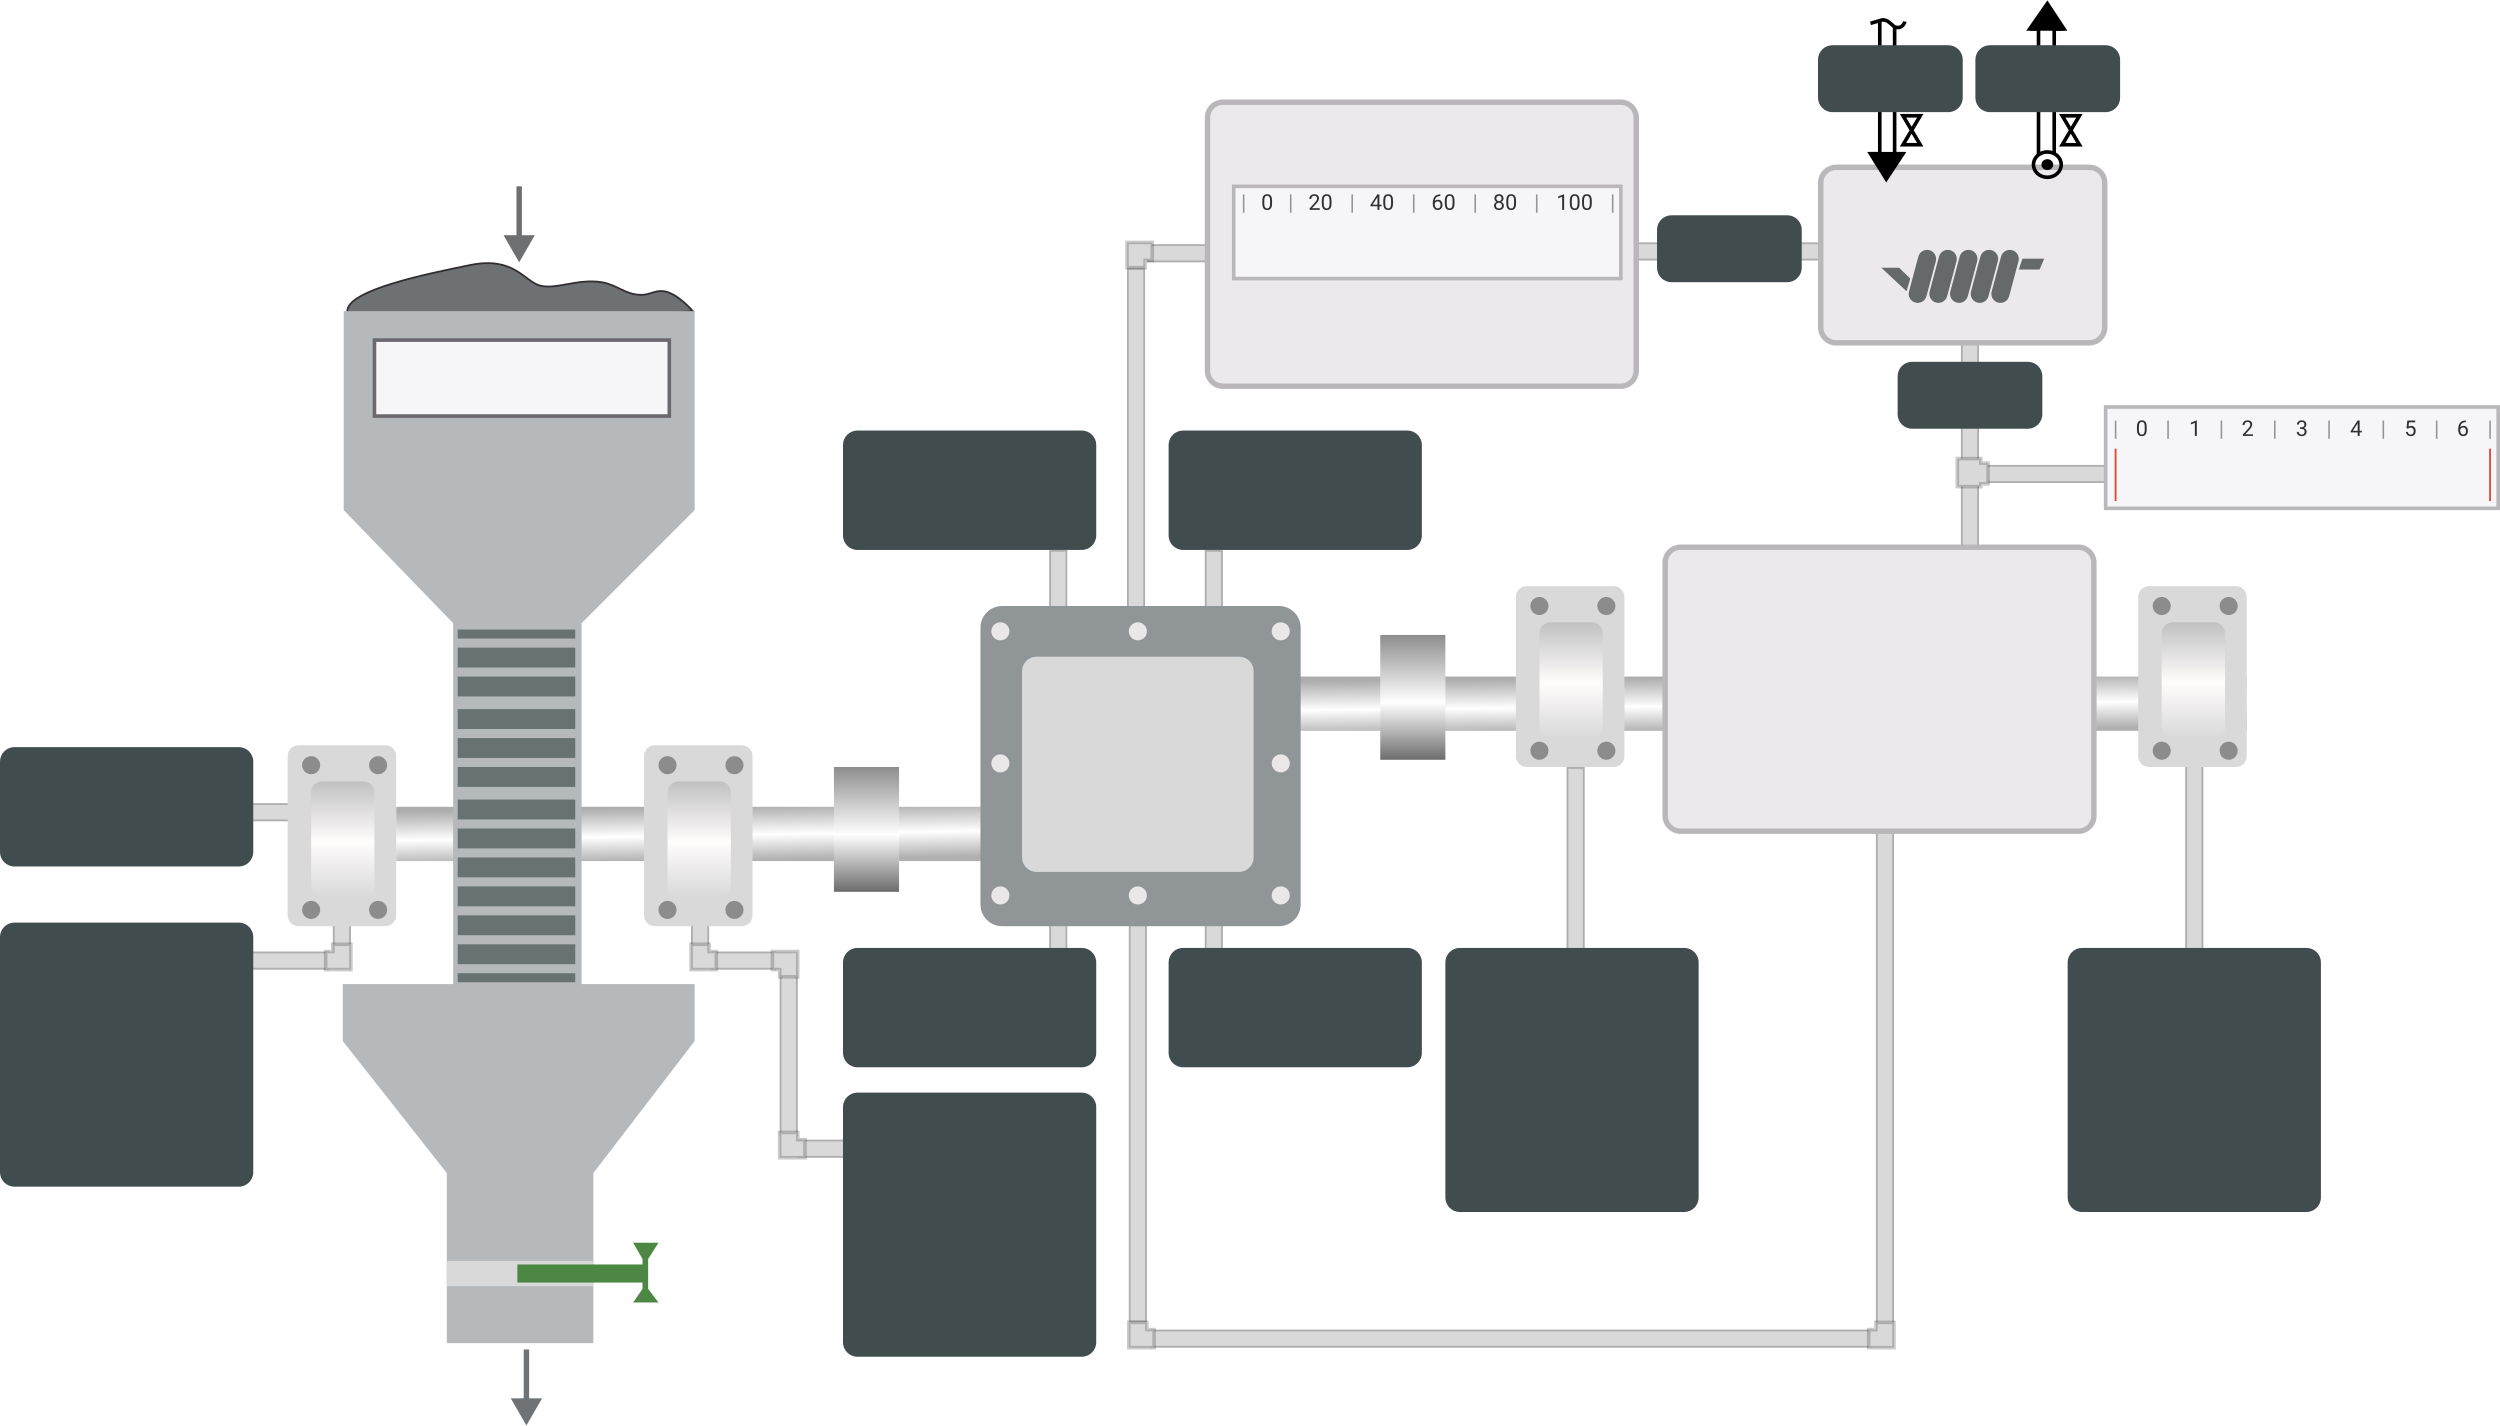
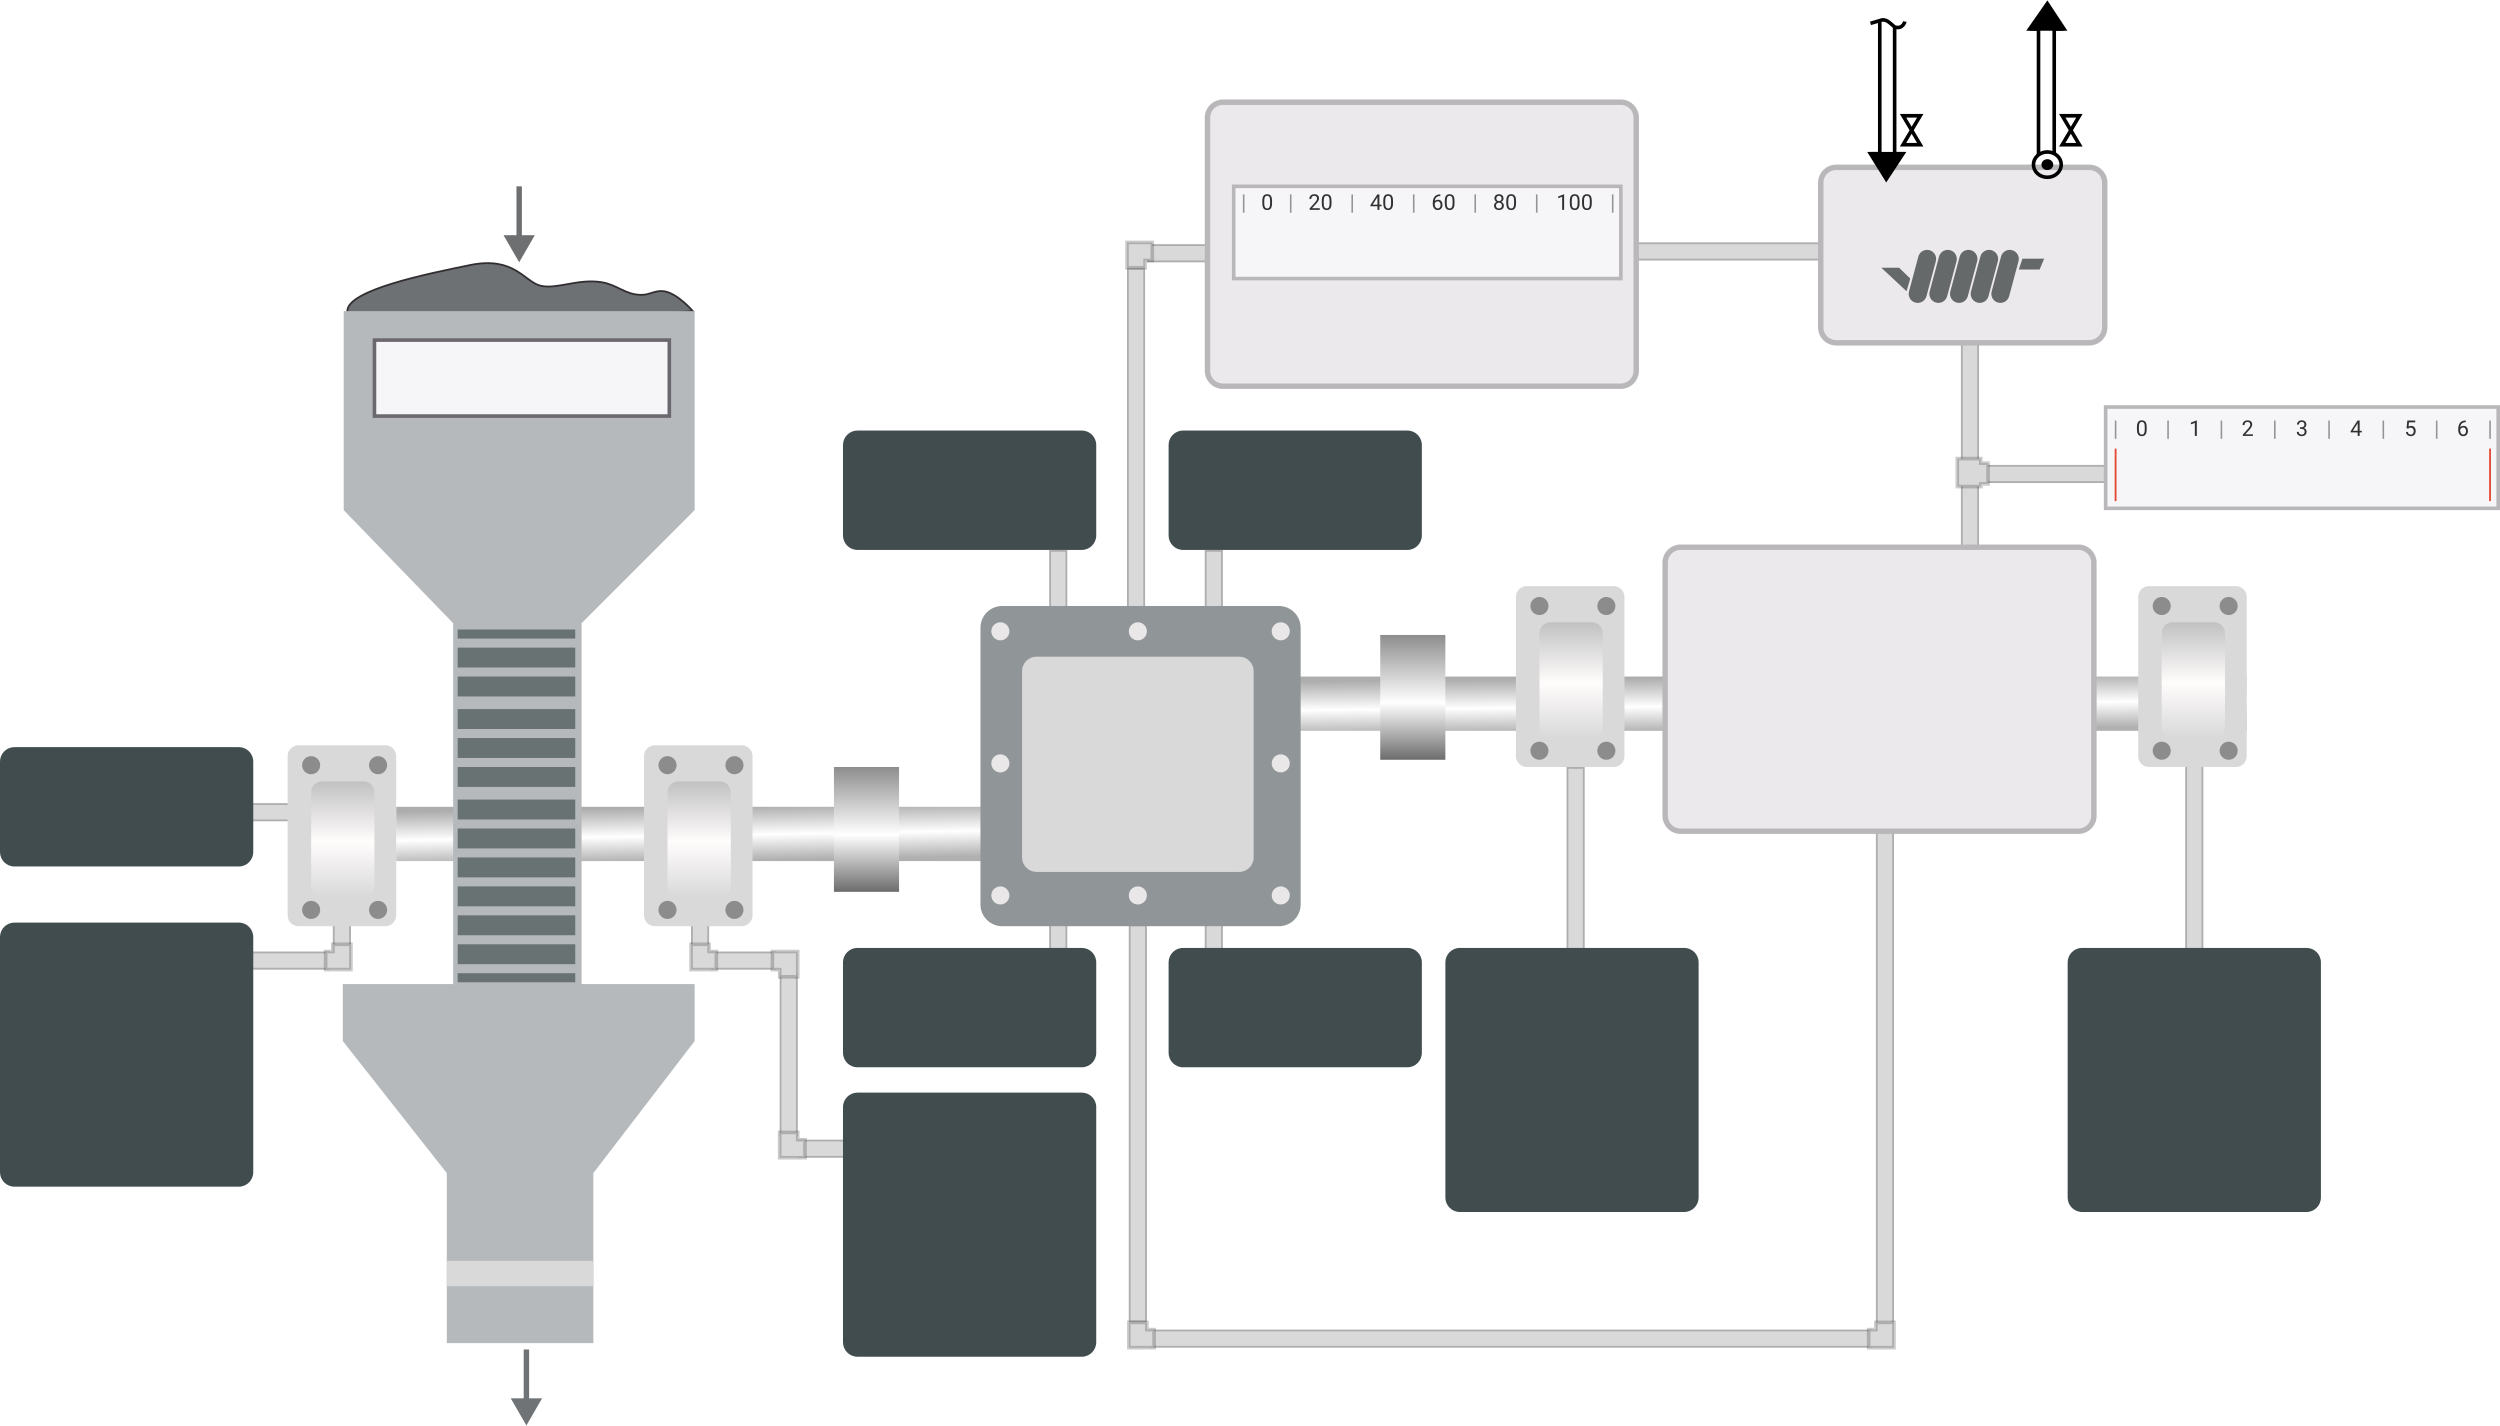
<svg xmlns="http://www.w3.org/2000/svg" width="1382" height="788" viewBox="0 0 1382 788" fill="none">
  <rect x="182" y="526" width="10" height="49" transform="rotate(90 182 526)" fill="#D9D9D9" />
  <rect x="181.5" y="526.5" width="9" height="48" transform="rotate(90 181.5 526.5)" stroke="black" stroke-opacity="0.2" />
  <rect x="184" y="508" width="10" height="27" fill="#D9D9D9" />
  <rect x="184.5" y="508.5" width="9" height="26" stroke="black" stroke-opacity="0.2" />
  <path d="M194 522L184 522L184 526L180 526L180 536L194 536L194 522Z" fill="#D9D9D9" stroke="black" stroke-opacity="0.2" stroke-width="2" />
  <rect x="162" y="444" width="10" height="32" transform="rotate(90 162 444)" fill="#D9D9D9" />
  <rect x="161.5" y="444.5" width="9" height="31" transform="rotate(90 161.5 444.5)" stroke="black" stroke-opacity="0.2" />
  <rect x="429" y="526" width="10" height="36" transform="rotate(90 429 526)" fill="#D9D9D9" />
  <rect x="428.5" y="526.5" width="9" height="35" transform="rotate(90 428.5 526.5)" stroke="black" stroke-opacity="0.2" />
  <rect x="392" y="528" width="10" height="23" transform="rotate(-180 392 528)" fill="#D9D9D9" />
  <rect x="391.5" y="527.5" width="9" height="22" transform="rotate(-180 391.5 527.5)" stroke="black" stroke-opacity="0.2" />
  <rect x="441" y="628" width="10" height="90" transform="rotate(-180 441 628)" fill="#D9D9D9" />
  <rect x="440.5" y="627.5" width="9" height="89" transform="rotate(-180 440.5 627.5)" stroke="black" stroke-opacity="0.2" />
  <rect x="441" y="640" width="10" height="40" transform="rotate(-90 441 640)" fill="#D9D9D9" />
  <rect x="441.5" y="639.5" width="9" height="39" transform="rotate(-90 441.5 639.5)" stroke="black" stroke-opacity="0.2" />
  <path d="M396 536L396 526L392 526L392 522L382 522L382 536L396 536Z" fill="#D9D9D9" stroke="black" stroke-opacity="0.2" stroke-width="2" />
  <path d="M427 526V536H431V540H441V526H427Z" fill="#D9D9D9" stroke="black" stroke-opacity="0.2" stroke-width="2" />
  <path d="M445 640L445 630L441 630L441 626L431 626L431 640L445 640Z" fill="#D9D9D9" stroke="black" stroke-opacity="0.2" stroke-width="2" />
  <rect x="580" y="304" width="10" height="37" fill="#D9D9D9" />
  <rect x="580.5" y="304.5" width="9" height="36" stroke="black" stroke-opacity="0.2" />
  <rect x="666" y="304" width="10" height="37" fill="#D9D9D9" />
  <rect x="666.5" y="304.5" width="9" height="36" stroke="black" stroke-opacity="0.2" />
  <rect x="666" y="490" width="10" height="40" fill="#D9D9D9" />
  <rect x="666.5" y="490.5" width="9" height="39" stroke="black" stroke-opacity="0.2" />
  <rect x="1208" y="422" width="10" height="106" fill="#D9D9D9" />
  <rect x="1208.5" y="422.5" width="9" height="105" stroke="black" stroke-opacity="0.2" />
  <rect x="580" y="489" width="10" height="41" fill="#D9D9D9" />
  <rect x="580.5" y="489.5" width="9" height="40" stroke="black" stroke-opacity="0.2" />
  <rect x="1018" y="134" width="10" height="121" transform="rotate(90 1018 134)" fill="#D9D9D9" />
  <rect x="1017.5" y="134.5" width="9" height="120" transform="rotate(90 1017.5 134.5)" stroke="black" stroke-opacity="0.2" />
  <rect x="624" y="511" width="10" height="220" fill="#D9D9D9" />
  <rect x="624.5" y="511.5" width="9" height="219" stroke="black" stroke-opacity="0.2" />
  <rect x="1035" y="735" width="10" height="399" transform="rotate(90 1035 735)" fill="#D9D9D9" />
  <rect x="1034.5" y="735.5" width="9" height="398" transform="rotate(90 1034.5 735.5)" stroke="black" stroke-opacity="0.2" />
  <rect x="1047" y="733" width="10" height="279" transform="rotate(-180 1047 733)" fill="#D9D9D9" />
  <rect x="1046.5" y="732.5" width="9" height="278" transform="rotate(-180 1046.5 732.5)" stroke="black" stroke-opacity="0.2" />
  <path d="M638 745L638 735L634 735L634 731L624 731L624 745L638 745Z" fill="#D9D9D9" stroke="black" stroke-opacity="0.2" stroke-width="2" />
  <path d="M1047 731L1037 731L1037 735L1033 735L1033 745L1047 745L1047 731Z" fill="#D9D9D9" stroke="black" stroke-opacity="0.2" stroke-width="2" />
  <rect x="671" y="135" width="10" height="37" transform="rotate(90 671 135)" fill="#D9D9D9" />
  <rect x="670.5" y="135.5" width="9" height="36" transform="rotate(90 670.5 135.5)" stroke="black" stroke-opacity="0.2" />
  <rect x="623" y="148" width="10" height="193" fill="#D9D9D9" />
  <rect x="623.5" y="148.5" width="9" height="192" stroke="black" stroke-opacity="0.2" />
  <path d="M623 148L633 148L633 144L637 144L637 134L623 134L623 148Z" fill="#D9D9D9" stroke="black" stroke-opacity="0.2" stroke-width="2" />
  <rect x="1167" y="257" width="10" height="70" transform="rotate(90 1167 257)" fill="#D9D9D9" />
  <rect x="1166.5" y="257.5" width="9" height="69" transform="rotate(90 1166.5 257.5)" stroke="black" stroke-opacity="0.2" />
  <rect x="1094" y="306" width="10" height="121" transform="rotate(-180 1094 306)" fill="#D9D9D9" />
  <rect x="1093.5" y="305.5" width="9" height="120" transform="rotate(-180 1093.5 305.5)" stroke="black" stroke-opacity="0.2" />
  <path d="M1095 269H1082V253.5H1095V256H1099V267.5H1095V269Z" fill="#D9D9D9" stroke="black" stroke-opacity="0.2" stroke-width="2" />
  <rect x="866" y="424" width="10" height="106" fill="#D9D9D9" />
  <rect x="866.5" y="424.5" width="9" height="105" stroke="black" stroke-opacity="0.2" />
  <rect x="219" y="446" width="326" height="30" fill="url(#paint0_linear_27_577)" />
  <rect x="716" y="374" width="526" height="30" fill="url(#paint1_linear_27_577)" />
  <rect x="159" y="412" width="60" height="100" rx="6" fill="#D9D9D9" />
  <circle cx="172" cy="423" r="5" fill="#8D8C8C" />
  <circle cx="209" cy="423" r="5" fill="#8D8C8C" />
  <circle cx="209" cy="503" r="5" fill="#8D8C8C" />
  <circle cx="172" cy="503" r="5" fill="#8D8C8C" />
  <rect x="172" y="432" width="35" height="64" rx="6" fill="url(#paint2_linear_27_577)" />
  <rect x="356" y="412" width="60" height="100" rx="6" fill="#D9D9D9" />
  <circle cx="369" cy="423" r="5" fill="#8D8C8C" />
  <circle cx="406" cy="423" r="5" fill="#8D8C8C" />
  <circle cx="406" cy="503" r="5" fill="#8D8C8C" />
  <circle cx="369" cy="503" r="5" fill="#8D8C8C" />
  <rect x="369" y="432" width="35" height="64" rx="6" fill="url(#paint3_linear_27_577)" />
  <rect x="838" y="324" width="60" height="100" rx="6" fill="#D9D9D9" />
  <circle cx="851" cy="335" r="5" fill="#8D8C8C" />
  <circle cx="888" cy="335" r="5" fill="#8D8C8C" />
  <circle cx="888" cy="415" r="5" fill="#8D8C8C" />
  <circle cx="851" cy="415" r="5" fill="#8D8C8C" />
  <rect x="851" y="344" width="35" height="64" rx="6" fill="url(#paint4_linear_27_577)" />
  <rect x="1182" y="324" width="60" height="100" rx="6" fill="#D9D9D9" />
  <circle cx="1195" cy="335" r="5" fill="#8D8C8C" />
  <circle cx="1232" cy="335" r="5" fill="#8D8C8C" />
  <circle cx="1232" cy="415" r="5" fill="#8D8C8C" />
  <circle cx="1195" cy="415" r="5" fill="#8D8C8C" />
  <rect x="1195" y="344" width="35" height="64" rx="6" fill="url(#paint5_linear_27_577)" />
  <rect x="461" y="424" width="36" height="69" fill="url(#paint6_linear_27_577)" />
  <rect x="763" y="351" width="36" height="69" fill="url(#paint7_linear_27_577)" />
  <rect x="542" y="335" width="177" height="177" rx="12" fill="#909598" />
  <rect x="565" y="363" width="128" height="119" rx="8" fill="#D9D9D9" />
  <circle cx="708" cy="495" r="5" fill="#E9E7E7" />
  <circle cx="708" cy="422" r="5" fill="#E9E7E7" />
  <circle cx="708" cy="349" r="5" fill="#E9E7E7" />
  <circle cx="629" cy="495" r="5" fill="#E9E7E7" />
  <circle cx="629" cy="349" r="5" fill="#E9E7E7" />
  <circle cx="553" cy="495" r="5" fill="#E9E7E7" />
  <circle cx="553" cy="422" r="5" fill="#E9E7E7" />
  <circle cx="553" cy="349" r="5" fill="#E9E7E7" />
  <path d="M260 146.5C235.5 151.5 192 160.378 192 172C192 183.622 208.5 184 220.5 184C232.5 184 383 172 383 172C383 172 374.511 162.041 367 161C362.103 160.321 359.444 163.027 354.5 163C345.484 162.951 341.403 157.424 332.5 156C319.559 153.93 308 160 299 158C290 156 284.5 141.5 260 146.5L260 146.5Z" fill="#6D7174" stroke="#322D31" />
  <path d="M384 172H190V282L250.5 344.5V544H189.5V575.5L247 648.5V697V742.5H328V697V648.5L384 575.5V544H321.5V344.5L384 282V172Z" fill="#B5B9BC" />
  <rect x="253" y="348" width="65" height="5" fill="#687273" />
  <rect x="253" y="538" width="65" height="5" fill="#687273" />
  <rect x="253" y="358" width="65" height="11" fill="#687273" />
  <rect x="253" y="374" width="65" height="11" fill="#687273" />
  <rect x="253" y="392" width="65" height="11" fill="#687273" />
  <rect x="253" y="408" width="65" height="11" fill="#687273" />
  <rect x="253" y="424" width="65" height="11" fill="#687273" />
  <rect x="253" y="442" width="65" height="11" fill="#687273" />
  <rect x="253" y="458" width="65" height="11" fill="#687273" />
  <rect x="253" y="474" width="65" height="11" fill="#687273" />
  <rect x="253" y="490" width="65" height="11" fill="#687273" />
  <rect x="253" y="506" width="65" height="11" fill="#687273" />
  <rect x="253" y="522" width="65" height="11" fill="#687273" />
  <rect x="247" y="697" width="81" height="14" fill="#D9D9D9" />
-   <path d="M364 687L358.296 696V712.5L364 720H350L355.185 712.5V696L350 687H364Z" fill="#4D8744" />
-   <rect x="286" y="699" width="72" height="10" fill="#4D8744" />
  <path d="M287 145L295.66 130L278.34 130L287 145ZM285.5 103L285.5 131.5L288.5 131.5L288.5 103L285.5 103Z" fill="#6E6F71" />
  <path d="M291 788L299.66 773L282.34 773L291 788ZM289.5 746L289.5 774.5L292.5 774.5L292.5 746L289.5 746Z" fill="#6F7376" />
  <rect x="920.5" y="302.5" width="237" height="157" rx="8.5" fill="#EBE9EC" stroke="#B9B7BA" stroke-width="3" />
  <rect x="667.5" y="56.5" width="237" height="157" rx="8.5" fill="#EBE9EC" stroke="#B9B7BA" stroke-width="3" />
  <rect x="682" y="103" width="214" height="51" fill="#F6F6F8" stroke="#B9B7BA" stroke-width="2" />
  <path d="M703.189 111.055V112.355C703.189 113.055 703.127 113.645 703.002 114.125C702.877 114.605 702.697 114.992 702.463 115.285C702.229 115.578 701.945 115.791 701.613 115.924C701.285 116.053 700.914 116.117 700.5 116.117C700.172 116.117 699.869 116.076 699.592 115.994C699.314 115.912 699.064 115.781 698.842 115.602C698.623 115.418 698.436 115.18 698.279 114.887C698.123 114.594 698.004 114.238 697.922 113.82C697.84 113.402 697.799 112.914 697.799 112.355V111.055C697.799 110.355 697.861 109.77 697.986 109.297C698.115 108.824 698.297 108.445 698.531 108.16C698.766 107.871 699.047 107.664 699.375 107.539C699.707 107.414 700.078 107.352 700.488 107.352C700.82 107.352 701.125 107.393 701.402 107.475C701.684 107.553 701.934 107.68 702.152 107.855C702.371 108.027 702.557 108.258 702.709 108.547C702.865 108.832 702.984 109.182 703.066 109.596C703.148 110.01 703.189 110.496 703.189 111.055ZM702.1 112.531V110.873C702.1 110.49 702.076 110.154 702.029 109.865C701.986 109.572 701.922 109.322 701.836 109.115C701.75 108.908 701.641 108.74 701.508 108.611C701.379 108.482 701.229 108.389 701.057 108.33C700.889 108.268 700.699 108.236 700.488 108.236C700.23 108.236 700.002 108.285 699.803 108.383C699.604 108.477 699.436 108.627 699.299 108.834C699.166 109.041 699.064 109.313 698.994 109.648C698.924 109.984 698.889 110.393 698.889 110.873V112.531C698.889 112.914 698.91 113.252 698.953 113.545C699 113.838 699.068 114.092 699.158 114.307C699.248 114.518 699.357 114.691 699.486 114.828C699.615 114.965 699.764 115.066 699.932 115.133C700.104 115.195 700.293 115.227 700.5 115.227C700.766 115.227 700.998 115.176 701.197 115.074C701.396 114.973 701.562 114.814 701.695 114.6C701.832 114.381 701.934 114.102 702 113.762C702.066 113.418 702.1 113.008 702.1 112.531Z" fill="black" fill-opacity="0.8" />
  <path d="M729.549 115.109V116H723.965V115.221L726.76 112.109C727.104 111.727 727.369 111.402 727.557 111.137C727.748 110.867 727.881 110.627 727.955 110.416C728.033 110.201 728.072 109.982 728.072 109.76C728.072 109.479 728.014 109.225 727.896 108.998C727.783 108.768 727.615 108.584 727.393 108.447C727.17 108.311 726.9 108.242 726.584 108.242C726.205 108.242 725.889 108.316 725.635 108.465C725.385 108.609 725.197 108.813 725.072 109.074C724.947 109.336 724.885 109.637 724.885 109.977H723.801C723.801 109.496 723.906 109.057 724.117 108.658C724.328 108.26 724.641 107.943 725.055 107.709C725.469 107.471 725.979 107.352 726.584 107.352C727.123 107.352 727.584 107.447 727.967 107.639C728.35 107.826 728.643 108.092 728.846 108.436C729.053 108.775 729.156 109.174 729.156 109.631C729.156 109.881 729.113 110.135 729.027 110.393C728.945 110.647 728.83 110.9 728.682 111.154C728.537 111.408 728.367 111.658 728.172 111.904C727.98 112.15 727.775 112.393 727.557 112.631L725.271 115.109H729.549ZM736.064 111.055V112.355C736.064 113.055 736.002 113.645 735.877 114.125C735.752 114.605 735.572 114.992 735.338 115.285C735.104 115.578 734.82 115.791 734.488 115.924C734.16 116.053 733.789 116.117 733.375 116.117C733.047 116.117 732.744 116.076 732.467 115.994C732.189 115.912 731.939 115.781 731.717 115.602C731.498 115.418 731.311 115.18 731.154 114.887C730.998 114.594 730.879 114.238 730.797 113.82C730.715 113.402 730.674 112.914 730.674 112.355V111.055C730.674 110.355 730.736 109.77 730.861 109.297C730.99 108.824 731.172 108.445 731.406 108.16C731.641 107.871 731.922 107.664 732.25 107.539C732.582 107.414 732.953 107.352 733.363 107.352C733.695 107.352 734 107.393 734.277 107.475C734.559 107.553 734.809 107.68 735.027 107.855C735.246 108.027 735.432 108.258 735.584 108.547C735.74 108.832 735.859 109.182 735.941 109.596C736.023 110.01 736.064 110.496 736.064 111.055ZM734.975 112.531V110.873C734.975 110.49 734.951 110.154 734.904 109.865C734.861 109.572 734.797 109.322 734.711 109.115C734.625 108.908 734.516 108.74 734.383 108.611C734.254 108.482 734.104 108.389 733.932 108.33C733.764 108.268 733.574 108.236 733.363 108.236C733.105 108.236 732.877 108.285 732.678 108.383C732.479 108.477 732.311 108.627 732.174 108.834C732.041 109.041 731.939 109.313 731.869 109.648C731.799 109.984 731.764 110.393 731.764 110.873V112.531C731.764 112.914 731.785 113.252 731.828 113.545C731.875 113.838 731.943 114.092 732.033 114.307C732.123 114.518 732.232 114.691 732.361 114.828C732.49 114.965 732.639 115.066 732.807 115.133C732.979 115.195 733.168 115.227 733.375 115.227C733.641 115.227 733.873 115.176 734.072 115.074C734.271 114.973 734.438 114.814 734.57 114.6C734.707 114.381 734.809 114.102 734.875 113.762C734.941 113.418 734.975 113.008 734.975 112.531Z" fill="black" fill-opacity="0.8" />
  <path d="M763.725 113.129V114.02H757.561V113.381L761.381 107.469H762.266L761.316 109.18L758.791 113.129H763.725ZM762.535 107.469V116H761.451V107.469H762.535ZM770.064 111.055V112.355C770.064 113.055 770.002 113.645 769.877 114.125C769.752 114.605 769.572 114.992 769.338 115.285C769.104 115.578 768.82 115.791 768.488 115.924C768.16 116.053 767.789 116.117 767.375 116.117C767.047 116.117 766.744 116.076 766.467 115.994C766.189 115.912 765.939 115.781 765.717 115.602C765.498 115.418 765.311 115.18 765.154 114.887C764.998 114.594 764.879 114.238 764.797 113.82C764.715 113.402 764.674 112.914 764.674 112.355V111.055C764.674 110.355 764.736 109.77 764.861 109.297C764.99 108.824 765.172 108.445 765.406 108.16C765.641 107.871 765.922 107.664 766.25 107.539C766.582 107.414 766.953 107.352 767.363 107.352C767.695 107.352 768 107.393 768.277 107.475C768.559 107.553 768.809 107.68 769.027 107.855C769.246 108.027 769.432 108.258 769.584 108.547C769.74 108.832 769.859 109.182 769.941 109.596C770.023 110.01 770.064 110.496 770.064 111.055ZM768.975 112.531V110.873C768.975 110.49 768.951 110.154 768.904 109.865C768.861 109.572 768.797 109.322 768.711 109.115C768.625 108.908 768.516 108.74 768.383 108.611C768.254 108.482 768.104 108.389 767.932 108.33C767.764 108.268 767.574 108.236 767.363 108.236C767.105 108.236 766.877 108.285 766.678 108.383C766.479 108.477 766.311 108.627 766.174 108.834C766.041 109.041 765.939 109.313 765.869 109.648C765.799 109.984 765.764 110.393 765.764 110.873V112.531C765.764 112.914 765.785 113.252 765.828 113.545C765.875 113.838 765.943 114.092 766.033 114.307C766.123 114.518 766.232 114.691 766.361 114.828C766.49 114.965 766.639 115.066 766.807 115.133C766.979 115.195 767.168 115.227 767.375 115.227C767.641 115.227 767.873 115.176 768.072 115.074C768.271 114.973 768.438 114.814 768.57 114.6C768.707 114.381 768.809 114.102 768.875 113.762C768.941 113.418 768.975 113.008 768.975 112.531Z" fill="black" fill-opacity="0.8" />
  <path d="M796.119 107.457H796.213V108.377H796.119C795.545 108.377 795.064 108.471 794.678 108.658C794.291 108.842 793.984 109.09 793.758 109.402C793.531 109.711 793.367 110.059 793.266 110.445C793.168 110.832 793.119 111.225 793.119 111.623V112.877C793.119 113.256 793.164 113.592 793.254 113.885C793.344 114.174 793.467 114.418 793.623 114.617C793.779 114.816 793.955 114.967 794.15 115.068C794.35 115.17 794.557 115.221 794.771 115.221C795.021 115.221 795.244 115.174 795.439 115.08C795.635 114.982 795.799 114.848 795.932 114.676C796.068 114.5 796.172 114.293 796.242 114.055C796.312 113.816 796.348 113.555 796.348 113.27C796.348 113.016 796.316 112.772 796.254 112.537C796.191 112.299 796.096 112.088 795.967 111.904C795.838 111.717 795.676 111.57 795.48 111.465C795.289 111.355 795.061 111.301 794.795 111.301C794.494 111.301 794.213 111.375 793.951 111.523C793.693 111.668 793.48 111.859 793.312 112.098C793.148 112.332 793.055 112.588 793.031 112.865L792.457 112.859C792.512 112.422 792.613 112.049 792.762 111.74C792.914 111.428 793.102 111.174 793.324 110.979C793.551 110.779 793.803 110.635 794.08 110.545C794.361 110.451 794.658 110.404 794.971 110.404C795.396 110.404 795.764 110.484 796.072 110.645C796.381 110.805 796.635 111.02 796.834 111.289C797.033 111.555 797.18 111.855 797.273 112.191C797.371 112.523 797.42 112.865 797.42 113.217C797.42 113.619 797.363 113.996 797.25 114.348C797.137 114.699 796.967 115.008 796.74 115.273C796.518 115.539 796.242 115.746 795.914 115.895C795.586 116.043 795.205 116.117 794.771 116.117C794.311 116.117 793.908 116.023 793.564 115.836C793.221 115.645 792.936 115.391 792.709 115.074C792.482 114.758 792.312 114.406 792.199 114.02C792.086 113.633 792.029 113.24 792.029 112.842V112.332C792.029 111.73 792.09 111.141 792.211 110.563C792.332 109.984 792.541 109.461 792.838 108.992C793.139 108.523 793.555 108.15 794.086 107.873C794.617 107.596 795.295 107.457 796.119 107.457ZM804.064 111.055V112.355C804.064 113.055 804.002 113.645 803.877 114.125C803.752 114.605 803.572 114.992 803.338 115.285C803.104 115.578 802.82 115.791 802.488 115.924C802.16 116.053 801.789 116.117 801.375 116.117C801.047 116.117 800.744 116.076 800.467 115.994C800.189 115.912 799.939 115.781 799.717 115.602C799.498 115.418 799.311 115.18 799.154 114.887C798.998 114.594 798.879 114.238 798.797 113.82C798.715 113.402 798.674 112.914 798.674 112.355V111.055C798.674 110.355 798.736 109.77 798.861 109.297C798.99 108.824 799.172 108.445 799.406 108.16C799.641 107.871 799.922 107.664 800.25 107.539C800.582 107.414 800.953 107.352 801.363 107.352C801.695 107.352 802 107.393 802.277 107.475C802.559 107.553 802.809 107.68 803.027 107.855C803.246 108.027 803.432 108.258 803.584 108.547C803.74 108.832 803.859 109.182 803.941 109.596C804.023 110.01 804.064 110.496 804.064 111.055ZM802.975 112.531V110.873C802.975 110.49 802.951 110.154 802.904 109.865C802.861 109.572 802.797 109.322 802.711 109.115C802.625 108.908 802.516 108.74 802.383 108.611C802.254 108.482 802.104 108.389 801.932 108.33C801.764 108.268 801.574 108.236 801.363 108.236C801.105 108.236 800.877 108.285 800.678 108.383C800.479 108.477 800.311 108.627 800.174 108.834C800.041 109.041 799.939 109.313 799.869 109.648C799.799 109.984 799.764 110.393 799.764 110.873V112.531C799.764 112.914 799.785 113.252 799.828 113.545C799.875 113.838 799.943 114.092 800.033 114.307C800.123 114.518 800.232 114.691 800.361 114.828C800.49 114.965 800.639 115.066 800.807 115.133C800.979 115.195 801.168 115.227 801.375 115.227C801.641 115.227 801.873 115.176 802.072 115.074C802.271 114.973 802.438 114.814 802.57 114.6C802.707 114.381 802.809 114.102 802.875 113.762C802.941 113.418 802.975 113.008 802.975 112.531Z" fill="black" fill-opacity="0.8" />
  <path d="M831.338 113.691C831.338 114.211 831.217 114.652 830.975 115.016C830.736 115.375 830.412 115.648 830.002 115.836C829.596 116.023 829.137 116.117 828.625 116.117C828.113 116.117 827.652 116.023 827.242 115.836C826.832 115.648 826.508 115.375 826.27 115.016C826.031 114.652 825.912 114.211 825.912 113.691C825.912 113.352 825.977 113.041 826.105 112.76C826.238 112.475 826.424 112.227 826.662 112.016C826.904 111.805 827.189 111.643 827.518 111.529C827.85 111.412 828.215 111.354 828.613 111.354C829.137 111.354 829.604 111.455 830.014 111.658C830.424 111.857 830.746 112.133 830.98 112.484C831.219 112.836 831.338 113.238 831.338 113.691ZM830.248 113.668C830.248 113.352 830.18 113.072 830.043 112.83C829.906 112.584 829.715 112.393 829.469 112.256C829.223 112.119 828.938 112.051 828.613 112.051C828.281 112.051 827.994 112.119 827.752 112.256C827.514 112.393 827.328 112.584 827.195 112.83C827.062 113.072 826.996 113.352 826.996 113.668C826.996 113.996 827.061 114.277 827.189 114.512C827.322 114.742 827.51 114.92 827.752 115.045C827.998 115.166 828.289 115.227 828.625 115.227C828.961 115.227 829.25 115.166 829.492 115.045C829.734 114.92 829.92 114.742 830.049 114.512C830.182 114.277 830.248 113.996 830.248 113.668ZM831.139 109.689C831.139 110.104 831.029 110.477 830.811 110.809C830.592 111.141 830.293 111.402 829.914 111.594C829.535 111.785 829.105 111.881 828.625 111.881C828.137 111.881 827.701 111.785 827.318 111.594C826.939 111.402 826.643 111.141 826.428 110.809C826.213 110.477 826.105 110.104 826.105 109.689C826.105 109.193 826.213 108.772 826.428 108.424C826.646 108.076 826.945 107.811 827.324 107.627C827.703 107.443 828.135 107.352 828.619 107.352C829.107 107.352 829.541 107.443 829.92 107.627C830.299 107.811 830.596 108.076 830.811 108.424C831.029 108.772 831.139 109.193 831.139 109.689ZM830.055 109.707C830.055 109.422 829.994 109.17 829.873 108.951C829.752 108.732 829.584 108.561 829.369 108.436C829.154 108.307 828.904 108.242 828.619 108.242C828.334 108.242 828.084 108.303 827.869 108.424C827.658 108.541 827.492 108.709 827.371 108.928C827.254 109.147 827.195 109.406 827.195 109.707C827.195 110 827.254 110.256 827.371 110.475C827.492 110.693 827.66 110.863 827.875 110.984C828.09 111.105 828.34 111.166 828.625 111.166C828.91 111.166 829.158 111.105 829.369 110.984C829.584 110.863 829.752 110.693 829.873 110.475C829.994 110.256 830.055 110 830.055 109.707ZM838.064 111.055V112.355C838.064 113.055 838.002 113.645 837.877 114.125C837.752 114.605 837.572 114.992 837.338 115.285C837.104 115.578 836.82 115.791 836.488 115.924C836.16 116.053 835.789 116.117 835.375 116.117C835.047 116.117 834.744 116.076 834.467 115.994C834.189 115.912 833.939 115.781 833.717 115.602C833.498 115.418 833.311 115.18 833.154 114.887C832.998 114.594 832.879 114.238 832.797 113.82C832.715 113.402 832.674 112.914 832.674 112.355V111.055C832.674 110.355 832.736 109.77 832.861 109.297C832.99 108.824 833.172 108.445 833.406 108.16C833.641 107.871 833.922 107.664 834.25 107.539C834.582 107.414 834.953 107.352 835.363 107.352C835.695 107.352 836 107.393 836.277 107.475C836.559 107.553 836.809 107.68 837.027 107.855C837.246 108.027 837.432 108.258 837.584 108.547C837.74 108.832 837.859 109.182 837.941 109.596C838.023 110.01 838.064 110.496 838.064 111.055ZM836.975 112.531V110.873C836.975 110.49 836.951 110.154 836.904 109.865C836.861 109.572 836.797 109.322 836.711 109.115C836.625 108.908 836.516 108.74 836.383 108.611C836.254 108.482 836.104 108.389 835.932 108.33C835.764 108.268 835.574 108.236 835.363 108.236C835.105 108.236 834.877 108.285 834.678 108.383C834.479 108.477 834.311 108.627 834.174 108.834C834.041 109.041 833.939 109.313 833.869 109.648C833.799 109.984 833.764 110.393 833.764 110.873V112.531C833.764 112.914 833.785 113.252 833.828 113.545C833.875 113.838 833.943 114.092 834.033 114.307C834.123 114.518 834.232 114.691 834.361 114.828C834.49 114.965 834.639 115.066 834.807 115.133C834.979 115.195 835.168 115.227 835.375 115.227C835.641 115.227 835.873 115.176 836.072 115.074C836.271 114.973 836.438 114.814 836.57 114.6C836.707 114.381 836.809 114.102 836.875 113.762C836.941 113.418 836.975 113.008 836.975 112.531Z" fill="black" fill-opacity="0.8" />
  <path d="M864.646 107.422V116H863.562V108.775L861.377 109.572V108.594L864.477 107.422H864.646ZM873.189 111.055V112.355C873.189 113.055 873.127 113.645 873.002 114.125C872.877 114.605 872.697 114.992 872.463 115.285C872.229 115.578 871.945 115.791 871.613 115.924C871.285 116.053 870.914 116.117 870.5 116.117C870.172 116.117 869.869 116.076 869.592 115.994C869.314 115.912 869.064 115.781 868.842 115.602C868.623 115.418 868.436 115.18 868.279 114.887C868.123 114.594 868.004 114.238 867.922 113.82C867.84 113.402 867.799 112.914 867.799 112.355V111.055C867.799 110.355 867.861 109.77 867.986 109.297C868.115 108.824 868.297 108.445 868.531 108.16C868.766 107.871 869.047 107.664 869.375 107.539C869.707 107.414 870.078 107.352 870.488 107.352C870.82 107.352 871.125 107.393 871.402 107.475C871.684 107.553 871.934 107.68 872.152 107.855C872.371 108.027 872.557 108.258 872.709 108.547C872.865 108.832 872.984 109.182 873.066 109.596C873.148 110.01 873.189 110.496 873.189 111.055ZM872.1 112.531V110.873C872.1 110.49 872.076 110.154 872.029 109.865C871.986 109.572 871.922 109.322 871.836 109.115C871.75 108.908 871.641 108.74 871.508 108.611C871.379 108.482 871.229 108.389 871.057 108.33C870.889 108.268 870.699 108.236 870.488 108.236C870.23 108.236 870.002 108.285 869.803 108.383C869.604 108.477 869.436 108.627 869.299 108.834C869.166 109.041 869.064 109.313 868.994 109.648C868.924 109.984 868.889 110.393 868.889 110.873V112.531C868.889 112.914 868.91 113.252 868.953 113.545C869 113.838 869.068 114.092 869.158 114.307C869.248 114.518 869.357 114.691 869.486 114.828C869.615 114.965 869.764 115.066 869.932 115.133C870.104 115.195 870.293 115.227 870.5 115.227C870.766 115.227 870.998 115.176 871.197 115.074C871.396 114.973 871.562 114.814 871.695 114.6C871.832 114.381 871.934 114.102 872 113.762C872.066 113.418 872.1 113.008 872.1 112.531ZM879.939 111.055V112.355C879.939 113.055 879.877 113.645 879.752 114.125C879.627 114.605 879.447 114.992 879.213 115.285C878.979 115.578 878.695 115.791 878.363 115.924C878.035 116.053 877.664 116.117 877.25 116.117C876.922 116.117 876.619 116.076 876.342 115.994C876.064 115.912 875.814 115.781 875.592 115.602C875.373 115.418 875.186 115.18 875.029 114.887C874.873 114.594 874.754 114.238 874.672 113.82C874.59 113.402 874.549 112.914 874.549 112.355V111.055C874.549 110.355 874.611 109.77 874.736 109.297C874.865 108.824 875.047 108.445 875.281 108.16C875.516 107.871 875.797 107.664 876.125 107.539C876.457 107.414 876.828 107.352 877.238 107.352C877.57 107.352 877.875 107.393 878.152 107.475C878.434 107.553 878.684 107.68 878.902 107.855C879.121 108.027 879.307 108.258 879.459 108.547C879.615 108.832 879.734 109.182 879.816 109.596C879.898 110.01 879.939 110.496 879.939 111.055ZM878.85 112.531V110.873C878.85 110.49 878.826 110.154 878.779 109.865C878.736 109.572 878.672 109.322 878.586 109.115C878.5 108.908 878.391 108.74 878.258 108.611C878.129 108.482 877.979 108.389 877.807 108.33C877.639 108.268 877.449 108.236 877.238 108.236C876.98 108.236 876.752 108.285 876.553 108.383C876.354 108.477 876.186 108.627 876.049 108.834C875.916 109.041 875.814 109.313 875.744 109.648C875.674 109.984 875.639 110.393 875.639 110.873V112.531C875.639 112.914 875.66 113.252 875.703 113.545C875.75 113.838 875.818 114.092 875.908 114.307C875.998 114.518 876.107 114.691 876.236 114.828C876.365 114.965 876.514 115.066 876.682 115.133C876.854 115.195 877.043 115.227 877.25 115.227C877.516 115.227 877.748 115.176 877.947 115.074C878.146 114.973 878.312 114.814 878.445 114.6C878.582 114.381 878.684 114.102 878.75 113.762C878.816 113.418 878.85 113.008 878.85 112.531Z" fill="black" fill-opacity="0.8" />
  <path d="M687.939 107.469V117.582H687.066V107.469H687.939Z" fill="black" fill-opacity="0.4" />
  <path d="M713.939 107.469V117.582H713.066V107.469H713.939Z" fill="black" fill-opacity="0.4" />
  <path d="M747.939 107.469V117.582H747.066V107.469H747.939Z" fill="black" fill-opacity="0.4" />
  <path d="M781.939 107.469V117.582H781.066V107.469H781.939Z" fill="black" fill-opacity="0.4" />
  <path d="M815.939 107.469V117.582H815.066V107.469H815.939Z" fill="black" fill-opacity="0.4" />
  <path d="M849.939 107.469V117.582H849.066V107.469H849.939Z" fill="black" fill-opacity="0.4" />
  <path d="M891.939 107.469V117.582H891.066V107.469H891.939Z" fill="black" fill-opacity="0.4" />
  <rect x="1006.5" y="92.5" width="157" height="97" rx="8.5" fill="#EBE9EC" stroke="#B9B7BA" stroke-width="3" />
  <rect x="1061.76" y="137" width="10" height="30" rx="5" transform="rotate(15 1061.76 137)" fill="#65696A" />
  <rect x="1073.19" y="137" width="10" height="30" rx="5" transform="rotate(15 1073.19 137)" fill="#65696A" />
  <rect x="1084.61" y="137" width="10" height="30" rx="5" transform="rotate(15 1084.61 137)" fill="#65696A" />
  <rect x="1096.04" y="137" width="10" height="30" rx="5" transform="rotate(15 1096.04 137)" fill="#65696A" />
  <rect x="1107.46" y="137" width="10" height="30" rx="5" transform="rotate(15 1107.46 137)" fill="#65696A" />
  <path d="M1049.81 148H1040L1053.94 161L1056 154L1049.81 148Z" fill="#65696A" />
  <path d="M1127.5 149H1116L1118 143H1130L1127.5 149Z" fill="#65696A" />
  <path d="M1135.57 85.5C1135.57 58.163 1135.57 16 1135.57 16L1141 16L1131.77 2L1122 16L1126.89 16C1126.89 16 1126.89 58.663 1126.89 86" stroke="black" stroke-width="2" />
  <path d="M1141 17H1122L1131.76 2L1141 17Z" fill="black" />
  <path d="M1139.46 91C1139.46 94.79 1136.1 98 1131.77 98C1127.45 98 1124.09 94.79 1124.09 91C1124.09 87.21 1127.45 84 1131.77 84C1136.1 84 1139.46 87.21 1139.46 91Z" stroke="black" stroke-width="2" />
  <ellipse cx="1131.77" cy="91" rx="3.257" ry="3" fill="black" />
  <path d="M1140 80H1149.5L1140 64H1149.5L1140 80Z" stroke="black" stroke-width="2" />
  <path d="M1039.14 11.406C1039.14 40.14 1039.14 84.985 1039.14 84.985H1034L1042.73 99L1051.97 84.985H1047.35C1047.35 84.985 1047.35 42.276 1047.35 14.91M1039.14 11.406C1042.73 9.904 1044.78 12.908 1047.35 14.91M1039.14 11.406C1037.13 11.992 1034 12.908 1034 12.908M1047.35 14.91C1051.97 16.411 1053 11.906 1053 11.906" stroke="black" stroke-width="2" />
  <path d="M1034 84L1053 84L1043.24 99L1034 84Z" fill="black" />
  <path d="M1052 80H1061.5L1052 64H1061.5L1052 80Z" stroke="black" stroke-width="2" />
  <rect x="1164" y="225" width="217" height="56" fill="#F6F6F8" stroke="#B9B7BA" stroke-width="2" />
  <path d="M1186.69 236.055V237.355C1186.69 238.055 1186.63 238.645 1186.5 239.125C1186.38 239.605 1186.2 239.992 1185.96 240.285C1185.73 240.578 1185.45 240.791 1185.11 240.924C1184.79 241.053 1184.41 241.117 1184 241.117C1183.67 241.117 1183.37 241.076 1183.09 240.994C1182.81 240.912 1182.56 240.781 1182.34 240.602C1182.12 240.418 1181.94 240.18 1181.78 239.887C1181.62 239.594 1181.5 239.238 1181.42 238.82C1181.34 238.402 1181.3 237.914 1181.3 237.355V236.055C1181.3 235.355 1181.36 234.77 1181.49 234.297C1181.62 233.824 1181.8 233.445 1182.03 233.16C1182.27 232.871 1182.55 232.664 1182.88 232.539C1183.21 232.414 1183.58 232.352 1183.99 232.352C1184.32 232.352 1184.62 232.393 1184.9 232.475C1185.18 232.553 1185.43 232.68 1185.65 232.855C1185.87 233.027 1186.06 233.258 1186.21 233.547C1186.37 233.832 1186.48 234.182 1186.57 234.596C1186.65 235.01 1186.69 235.496 1186.69 236.055ZM1185.6 237.531V235.873C1185.6 235.49 1185.58 235.154 1185.53 234.865C1185.49 234.572 1185.42 234.322 1185.34 234.115C1185.25 233.908 1185.14 233.74 1185.01 233.611C1184.88 233.482 1184.73 233.389 1184.56 233.33C1184.39 233.268 1184.2 233.236 1183.99 233.236C1183.73 233.236 1183.5 233.285 1183.3 233.383C1183.1 233.477 1182.94 233.627 1182.8 233.834C1182.67 234.041 1182.56 234.313 1182.49 234.648C1182.42 234.984 1182.39 235.393 1182.39 235.873V237.531C1182.39 237.914 1182.41 238.252 1182.45 238.545C1182.5 238.838 1182.57 239.092 1182.66 239.307C1182.75 239.518 1182.86 239.691 1182.99 239.828C1183.12 239.965 1183.26 240.066 1183.43 240.133C1183.6 240.195 1183.79 240.227 1184 240.227C1184.27 240.227 1184.5 240.176 1184.7 240.074C1184.9 239.973 1185.06 239.814 1185.2 239.6C1185.33 239.381 1185.43 239.102 1185.5 238.762C1185.57 238.418 1185.6 238.008 1185.6 237.531Z" fill="black" fill-opacity="0.8" />
  <path d="M1214.4 232.422V241H1213.31V233.775L1211.13 234.572V233.594L1214.23 232.422H1214.4Z" fill="black" fill-opacity="0.8" />
  <path d="M1245.42 240.109V241H1239.84V240.221L1242.63 237.109C1242.98 236.727 1243.24 236.402 1243.43 236.137C1243.62 235.867 1243.76 235.627 1243.83 235.416C1243.91 235.201 1243.95 234.982 1243.95 234.76C1243.95 234.479 1243.89 234.225 1243.77 233.998C1243.66 233.768 1243.49 233.584 1243.27 233.447C1243.04 233.311 1242.78 233.242 1242.46 233.242C1242.08 233.242 1241.76 233.316 1241.51 233.465C1241.26 233.609 1241.07 233.813 1240.95 234.074C1240.82 234.336 1240.76 234.637 1240.76 234.977H1239.68C1239.68 234.496 1239.78 234.057 1239.99 233.658C1240.2 233.26 1240.52 232.943 1240.93 232.709C1241.34 232.471 1241.85 232.352 1242.46 232.352C1243 232.352 1243.46 232.447 1243.84 232.639C1244.22 232.826 1244.52 233.092 1244.72 233.436C1244.93 233.775 1245.03 234.174 1245.03 234.631C1245.03 234.881 1244.99 235.135 1244.9 235.393C1244.82 235.647 1244.71 235.9 1244.56 236.154C1244.41 236.408 1244.24 236.658 1244.05 236.904C1243.86 237.15 1243.65 237.393 1243.43 237.631L1241.15 240.109H1245.42Z" fill="black" fill-opacity="0.8" />
  <path d="M1271.42 236.201H1272.19C1272.57 236.201 1272.88 236.139 1273.13 236.014C1273.38 235.885 1273.56 235.711 1273.68 235.492C1273.81 235.27 1273.87 235.02 1273.87 234.742C1273.87 234.414 1273.82 234.139 1273.71 233.916C1273.6 233.693 1273.43 233.525 1273.21 233.412C1273 233.299 1272.72 233.242 1272.38 233.242C1272.08 233.242 1271.81 233.303 1271.57 233.424C1271.34 233.541 1271.16 233.709 1271.03 233.928C1270.9 234.147 1270.84 234.404 1270.84 234.701H1269.75C1269.75 234.268 1269.86 233.873 1270.08 233.518C1270.3 233.162 1270.61 232.879 1271 232.668C1271.4 232.457 1271.86 232.352 1272.38 232.352C1272.9 232.352 1273.35 232.443 1273.74 232.627C1274.12 232.807 1274.42 233.076 1274.64 233.436C1274.85 233.791 1274.96 234.234 1274.96 234.766C1274.96 234.98 1274.91 235.211 1274.81 235.457C1274.71 235.699 1274.56 235.926 1274.35 236.137C1274.14 236.348 1273.87 236.522 1273.54 236.658C1273.21 236.791 1272.81 236.857 1272.34 236.857H1271.42V236.201ZM1271.42 237.092V236.441H1272.34C1272.88 236.441 1273.33 236.506 1273.69 236.635C1274.04 236.764 1274.32 236.936 1274.53 237.15C1274.73 237.365 1274.88 237.602 1274.96 237.859C1275.05 238.113 1275.09 238.367 1275.09 238.621C1275.09 239.02 1275.02 239.373 1274.88 239.682C1274.75 239.99 1274.56 240.252 1274.32 240.467C1274.07 240.682 1273.79 240.844 1273.46 240.953C1273.13 241.063 1272.78 241.117 1272.39 241.117C1272.02 241.117 1271.67 241.064 1271.34 240.959C1271.02 240.854 1270.73 240.701 1270.48 240.502C1270.23 240.299 1270.03 240.051 1269.89 239.758C1269.75 239.461 1269.68 239.123 1269.68 238.744H1270.77C1270.77 239.041 1270.83 239.301 1270.96 239.523C1271.09 239.746 1271.28 239.92 1271.52 240.045C1271.77 240.166 1272.06 240.227 1272.39 240.227C1272.72 240.227 1273.01 240.17 1273.24 240.057C1273.49 239.939 1273.67 239.764 1273.8 239.529C1273.93 239.295 1274 239 1274 238.645C1274 238.289 1273.93 237.998 1273.78 237.772C1273.63 237.541 1273.42 237.371 1273.14 237.262C1272.88 237.148 1272.56 237.092 1272.19 237.092H1271.42Z" fill="black" fill-opacity="0.8" />
  <path d="M1305.6 238.129V239.02H1299.44V238.381L1303.26 232.469H1304.14L1303.19 234.18L1300.67 238.129H1305.6ZM1304.41 232.469V241H1303.33V232.469H1304.41Z" fill="black" fill-opacity="0.8" />
  <path d="M1331.21 236.939L1330.34 236.717L1330.77 232.469H1335.14V233.471H1331.69L1331.43 235.791C1331.58 235.701 1331.78 235.617 1332.02 235.539C1332.26 235.461 1332.54 235.422 1332.85 235.422C1333.25 235.422 1333.6 235.49 1333.91 235.627C1334.22 235.76 1334.49 235.951 1334.71 236.201C1334.93 236.451 1335.1 236.752 1335.22 237.104C1335.34 237.455 1335.39 237.848 1335.39 238.281C1335.39 238.691 1335.34 239.068 1335.22 239.412C1335.12 239.756 1334.95 240.057 1334.73 240.314C1334.5 240.568 1334.22 240.766 1333.88 240.906C1333.55 241.047 1333.15 241.117 1332.69 241.117C1332.35 241.117 1332.02 241.07 1331.71 240.977C1331.41 240.879 1331.14 240.732 1330.89 240.537C1330.66 240.338 1330.46 240.092 1330.31 239.799C1330.16 239.502 1330.07 239.154 1330.03 238.756H1331.06C1331.11 239.076 1331.2 239.346 1331.34 239.564C1331.48 239.783 1331.66 239.949 1331.89 240.063C1332.12 240.172 1332.39 240.227 1332.69 240.227C1332.95 240.227 1333.18 240.182 1333.38 240.092C1333.58 240.002 1333.75 239.873 1333.88 239.705C1334.02 239.537 1334.12 239.334 1334.19 239.096C1334.27 238.857 1334.3 238.59 1334.3 238.293C1334.3 238.023 1334.27 237.773 1334.19 237.543C1334.12 237.313 1334.01 237.111 1333.86 236.939C1333.71 236.768 1333.54 236.635 1333.33 236.541C1333.12 236.443 1332.87 236.395 1332.6 236.395C1332.24 236.395 1331.96 236.443 1331.77 236.541C1331.59 236.639 1331.4 236.772 1331.21 236.939Z" fill="black" fill-opacity="0.8" />
  <path d="M1362.99 232.457H1363.09V233.377H1362.99C1362.42 233.377 1361.94 233.471 1361.55 233.658C1361.17 233.842 1360.86 234.09 1360.63 234.402C1360.41 234.711 1360.24 235.059 1360.14 235.445C1360.04 235.832 1359.99 236.225 1359.99 236.623V237.877C1359.99 238.256 1360.04 238.592 1360.13 238.885C1360.22 239.174 1360.34 239.418 1360.5 239.617C1360.65 239.816 1360.83 239.967 1361.03 240.068C1361.22 240.17 1361.43 240.221 1361.65 240.221C1361.9 240.221 1362.12 240.174 1362.31 240.08C1362.51 239.982 1362.67 239.848 1362.81 239.676C1362.94 239.5 1363.05 239.293 1363.12 239.055C1363.19 238.816 1363.22 238.555 1363.22 238.27C1363.22 238.016 1363.19 237.772 1363.13 237.537C1363.07 237.299 1362.97 237.088 1362.84 236.904C1362.71 236.717 1362.55 236.57 1362.36 236.465C1362.16 236.355 1361.94 236.301 1361.67 236.301C1361.37 236.301 1361.09 236.375 1360.83 236.523C1360.57 236.668 1360.36 236.859 1360.19 237.098C1360.02 237.332 1359.93 237.588 1359.91 237.865L1359.33 237.859C1359.39 237.422 1359.49 237.049 1359.64 236.74C1359.79 236.428 1359.98 236.174 1360.2 235.979C1360.43 235.779 1360.68 235.635 1360.96 235.545C1361.24 235.451 1361.53 235.404 1361.85 235.404C1362.27 235.404 1362.64 235.484 1362.95 235.645C1363.26 235.805 1363.51 236.02 1363.71 236.289C1363.91 236.555 1364.05 236.855 1364.15 237.191C1364.25 237.523 1364.29 237.865 1364.29 238.217C1364.29 238.619 1364.24 238.996 1364.12 239.348C1364.01 239.699 1363.84 240.008 1363.62 240.273C1363.39 240.539 1363.12 240.746 1362.79 240.895C1362.46 241.043 1362.08 241.117 1361.65 241.117C1361.19 241.117 1360.78 241.023 1360.44 240.836C1360.1 240.645 1359.81 240.391 1359.58 240.074C1359.36 239.758 1359.19 239.406 1359.07 239.02C1358.96 238.633 1358.9 238.24 1358.9 237.842V237.332C1358.9 236.73 1358.96 236.141 1359.09 235.563C1359.21 234.984 1359.42 234.461 1359.71 233.992C1360.01 233.523 1360.43 233.15 1360.96 232.873C1361.49 232.596 1362.17 232.457 1362.99 232.457Z" fill="black" fill-opacity="0.8" />
  <path d="M1169.94 232.469V242.582H1169.07V232.469H1169.94Z" fill="black" fill-opacity="0.4" />
  <path d="M1198.94 232.469V242.582H1198.07V232.469H1198.94Z" fill="black" fill-opacity="0.4" />
  <path d="M1228.44 232.469V242.582H1227.57V232.469H1228.44Z" fill="black" fill-opacity="0.4" />
  <path d="M1257.94 232.469V242.582H1257.07V232.469H1257.94Z" fill="black" fill-opacity="0.4" />
  <path d="M1287.94 232.469V242.582H1287.07V232.469H1287.94Z" fill="black" fill-opacity="0.4" />
  <path d="M1317.94 232.469V242.582H1317.07V232.469H1317.94Z" fill="black" fill-opacity="0.4" />
  <path d="M1347.44 232.469V242.582H1346.57V232.469H1347.44Z" fill="black" fill-opacity="0.4" />
  <path d="M1376.94 232.469V242.582H1376.07V232.469H1376.94Z" fill="black" fill-opacity="0.4" />
  <rect x="1169" y="248" width="1" height="29" fill="#E34732" />
  <rect x="1376" y="248" width="1" height="29" fill="#E34732" />
  <rect x="207" y="188" width="163" height="42" fill="#F6F6F8" stroke="#6C686F" stroke-width="2" />
  <rect y="510" width="140" height="146" rx="8" fill="#414C4E" />
  <rect x="466" y="604" width="140" height="146" rx="8" fill="#414C4E" />
  <rect x="799" y="524" width="140" height="146" rx="8" fill="#414C4E" />
  <rect x="1143" y="524" width="140" height="146" rx="8" fill="#414C4E" />
  <rect y="413" width="140" height="66" rx="8" fill="#414C4E" />
  <rect x="466" y="238" width="140" height="66" rx="8" fill="#414C4E" />
  <rect x="646" y="238" width="140" height="66" rx="8" fill="#414C4E" />
  <rect x="646" y="524" width="140" height="66" rx="8" fill="#414C4E" />
  <rect x="466" y="524" width="140" height="66" rx="8" fill="#414C4E" />
-   <rect x="1049" y="200" width="80" height="37" rx="8" fill="#414C4E" />
-   <rect x="916" y="119" width="80" height="37" rx="8" fill="#414C4E" />
-   <rect x="1005" y="25" width="80" height="37" rx="8" fill="#414C4E" />
-   <rect x="1092" y="25" width="80" height="37" rx="8" fill="#414C4E" />
  <defs>
    <linearGradient id="paint0_linear_27_577" x1="381.502" y1="446" x2="382.003" y2="476" gradientUnits="userSpaceOnUse">
      <stop stop-color="#ADADAD" />
      <stop offset="0.531" stop-color="white" />
      <stop offset="1" stop-color="#B0B0B0" />
    </linearGradient>
    <linearGradient id="paint1_linear_27_577" x1="978.196" y1="374" x2="978.507" y2="404.005" gradientUnits="userSpaceOnUse">
      <stop stop-color="#ADADAD" />
      <stop offset="0.531" stop-color="white" />
      <stop offset="1" stop-color="#B0B0B0" />
    </linearGradient>
    <linearGradient id="paint2_linear_27_577" x1="189.5" y1="432" x2="189.5" y2="496" gradientUnits="userSpaceOnUse">
      <stop stop-color="#C1C1C1" />
      <stop offset="0.521" stop-color="#FFFCFC" />
      <stop offset="1" stop-color="#D9D9D9" />
    </linearGradient>
    <linearGradient id="paint3_linear_27_577" x1="386.5" y1="432" x2="386.5" y2="496" gradientUnits="userSpaceOnUse">
      <stop stop-color="#C1C1C1" />
      <stop offset="0.521" stop-color="#FFFCFC" />
      <stop offset="1" stop-color="#D9D9D9" />
    </linearGradient>
    <linearGradient id="paint4_linear_27_577" x1="868.5" y1="344" x2="868.5" y2="408" gradientUnits="userSpaceOnUse">
      <stop stop-color="#C1C1C1" />
      <stop offset="0.521" stop-color="#FFFCFC" />
      <stop offset="1" stop-color="#D9D9D9" />
    </linearGradient>
    <linearGradient id="paint5_linear_27_577" x1="1212.5" y1="344" x2="1212.5" y2="408" gradientUnits="userSpaceOnUse">
      <stop stop-color="#C1C1C1" />
      <stop offset="0.521" stop-color="#FFFCFC" />
      <stop offset="1" stop-color="#D9D9D9" />
    </linearGradient>
    <linearGradient id="paint6_linear_27_577" x1="479" y1="424" x2="479" y2="493" gradientUnits="userSpaceOnUse">
      <stop stop-color="#8D8D8D" />
      <stop offset="0.104" stop-color="#A3A3A3" />
      <stop offset="0.542" stop-color="white" />
      <stop offset="1" stop-color="#6C6C6C" />
    </linearGradient>
    <linearGradient id="paint7_linear_27_577" x1="781" y1="351" x2="781" y2="420" gradientUnits="userSpaceOnUse">
      <stop stop-color="#8D8D8D" />
      <stop offset="0.104" stop-color="#A3A3A3" />
      <stop offset="0.542" stop-color="white" />
      <stop offset="1" stop-color="#6C6C6C" />
    </linearGradient>
  </defs>
</svg>
